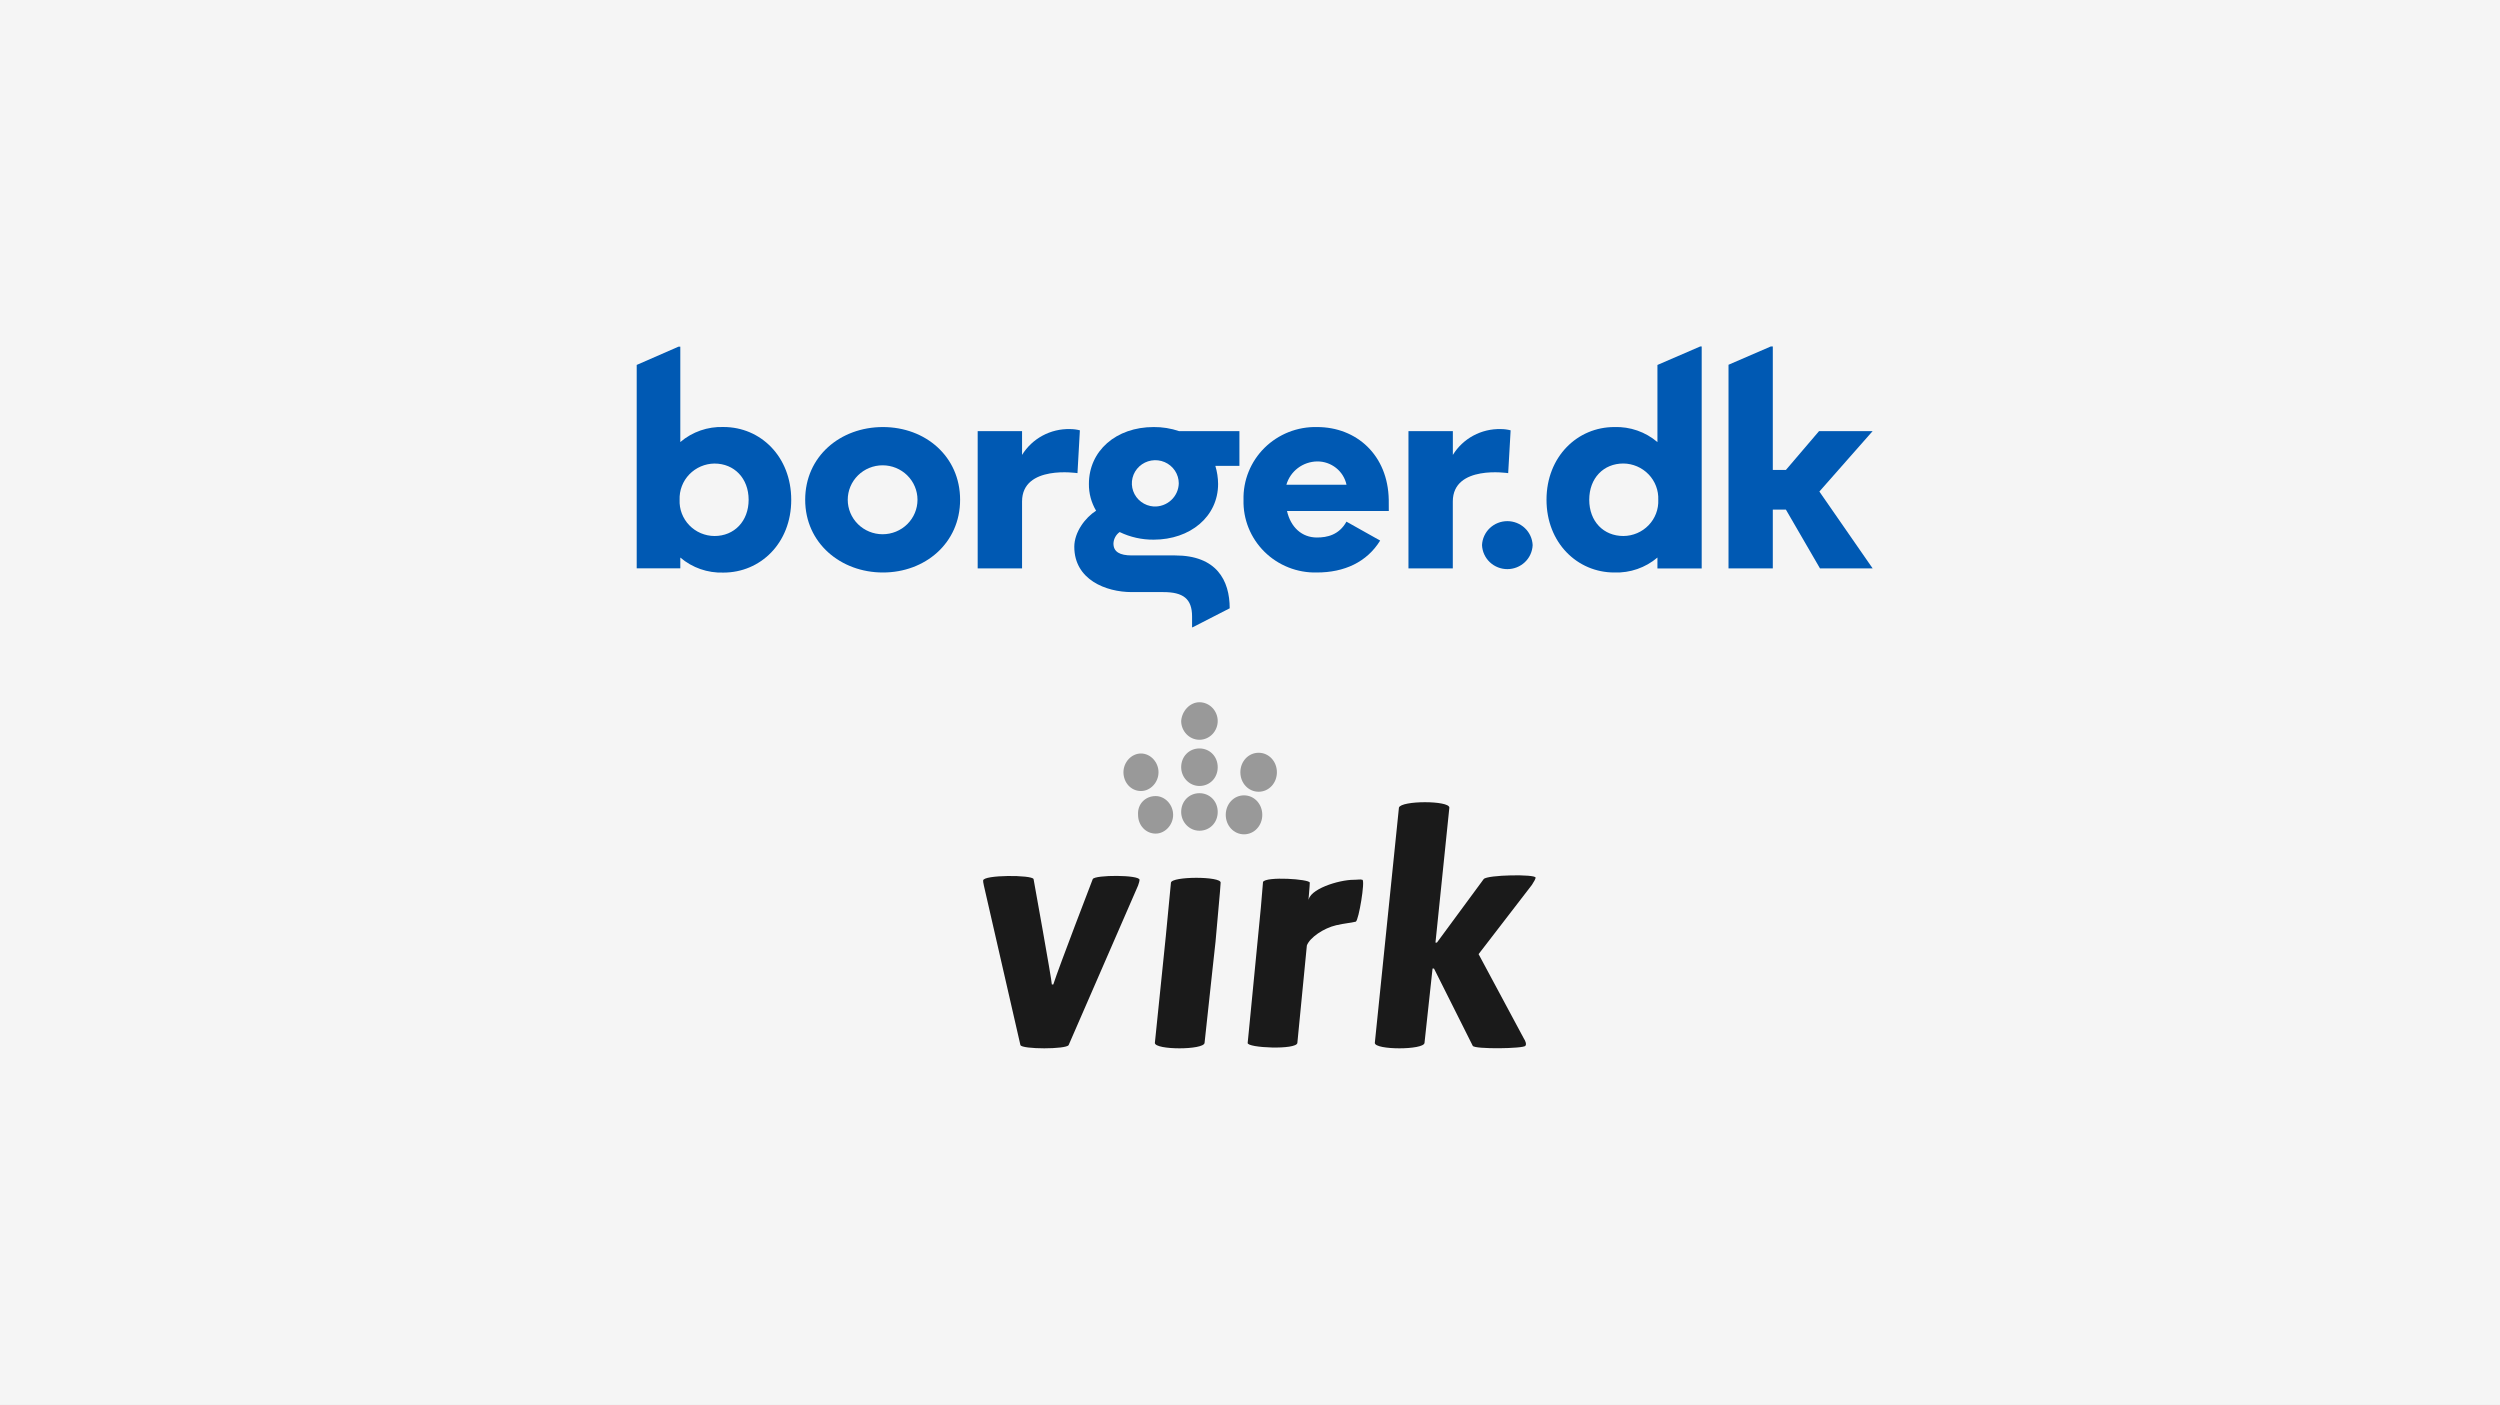
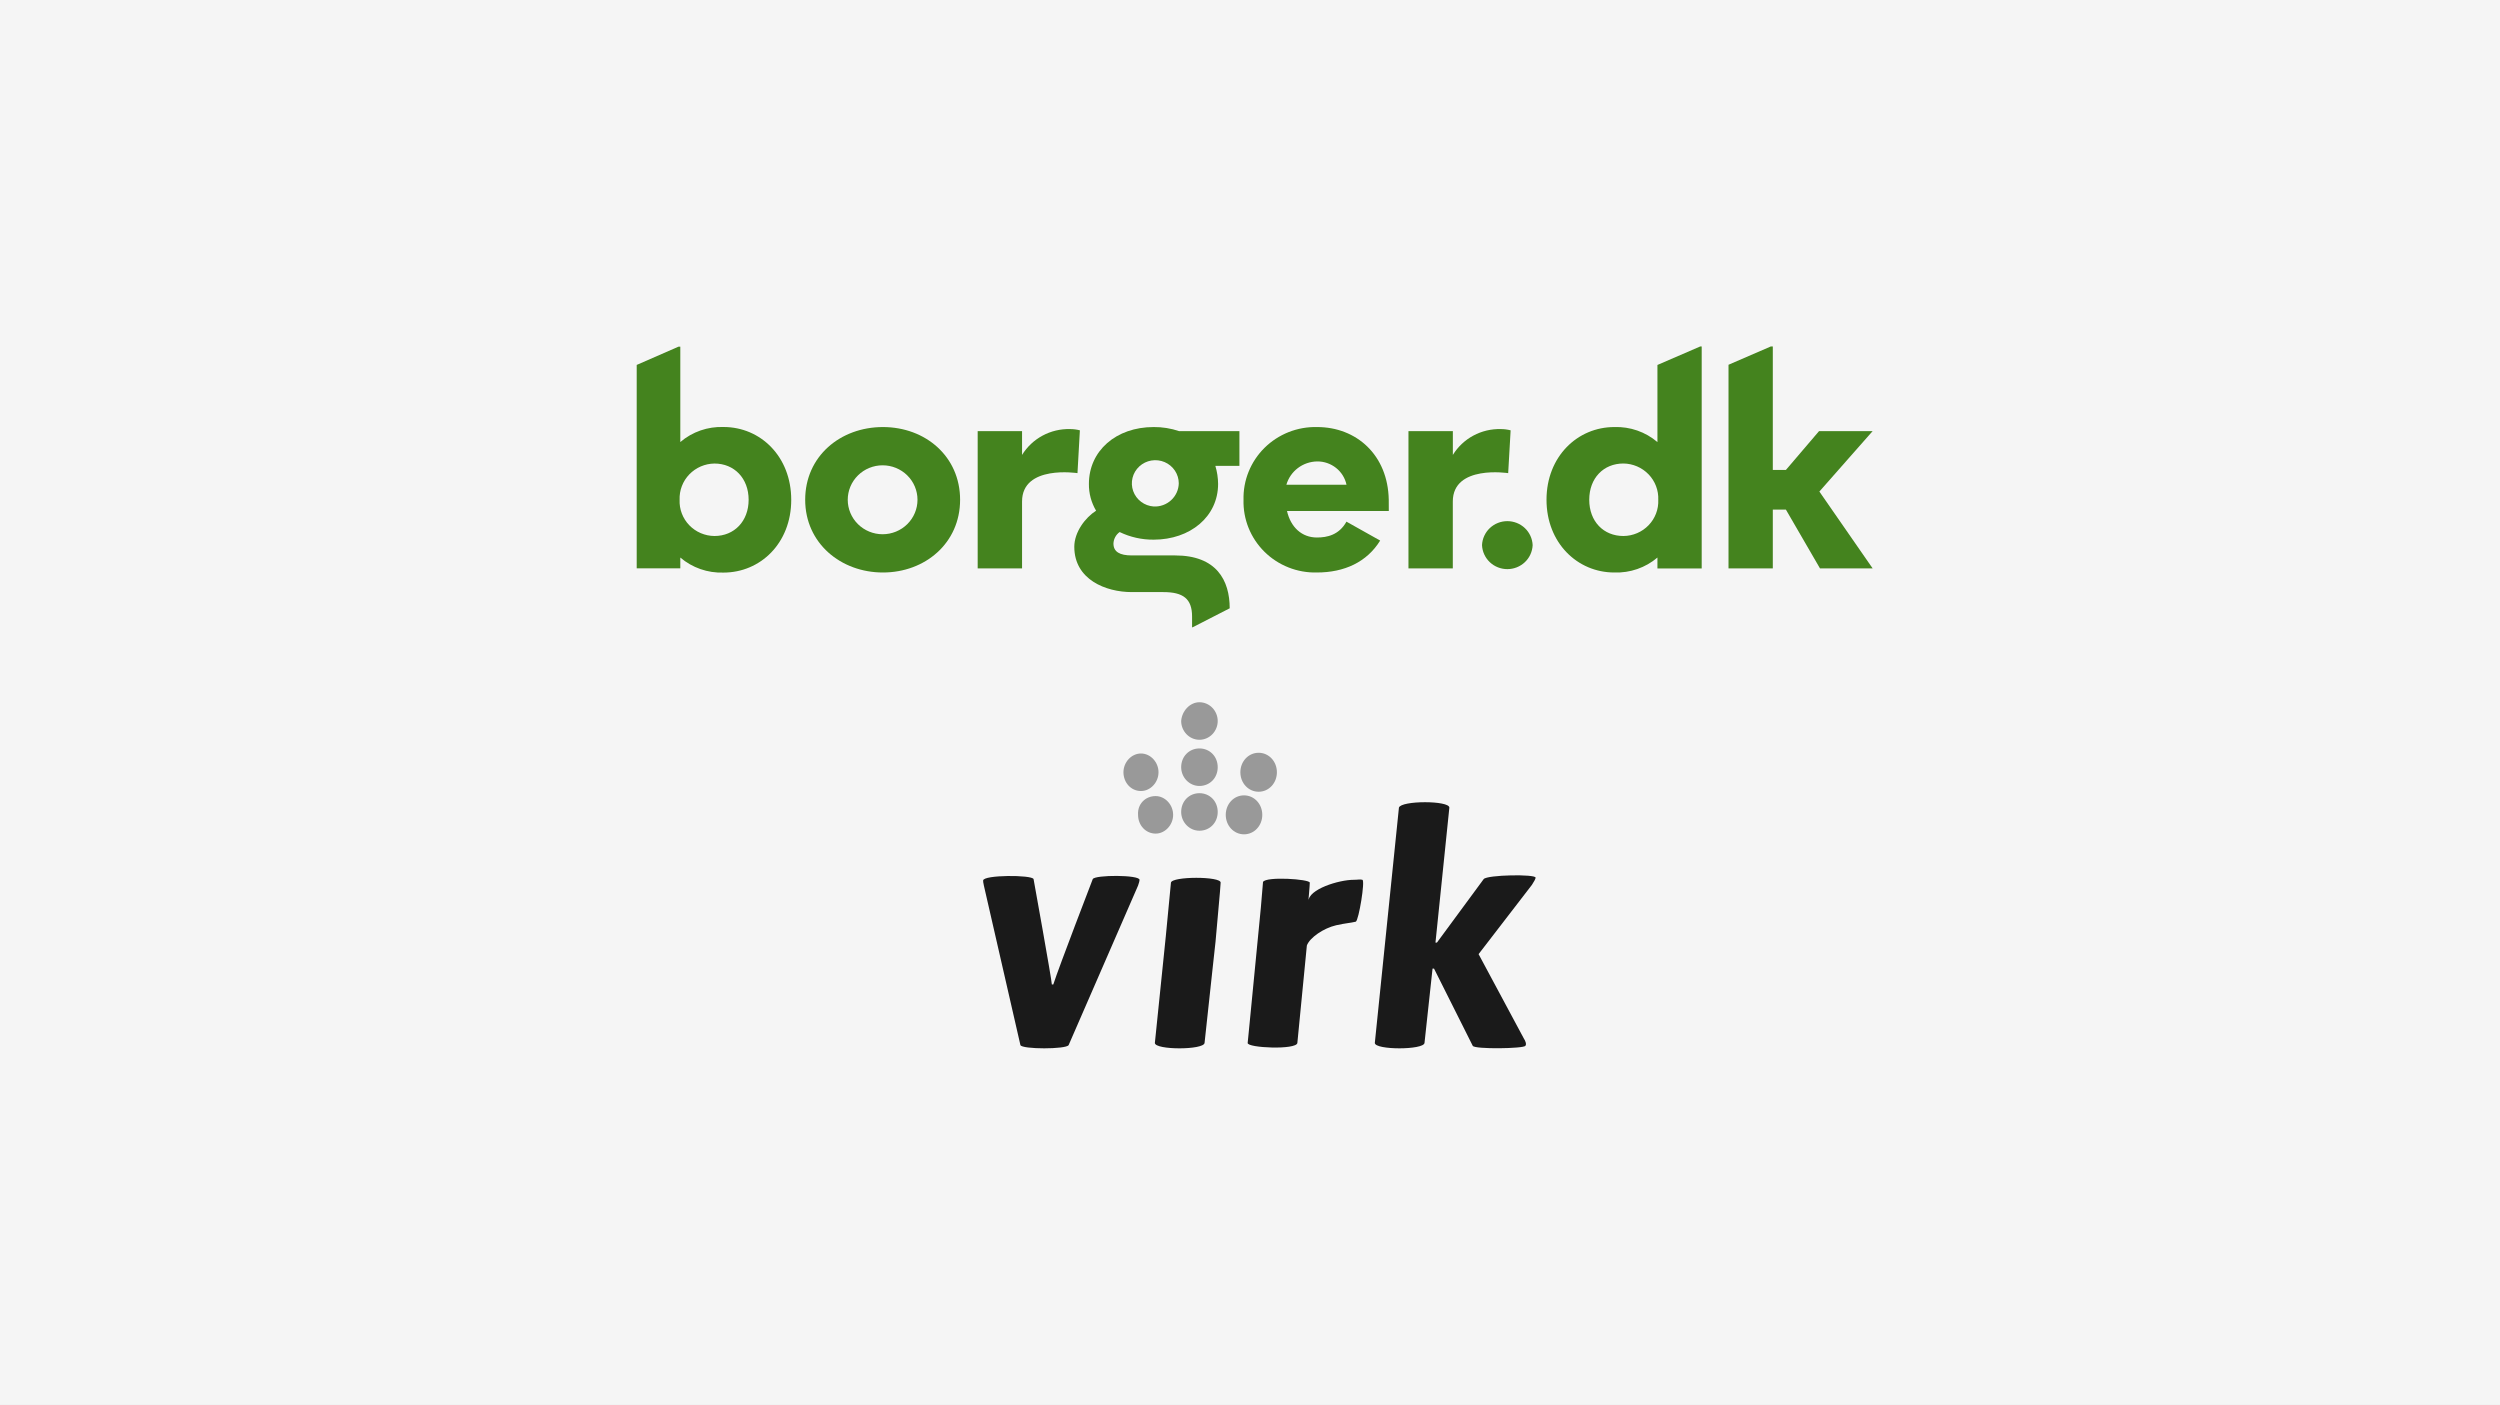
<svg xmlns="http://www.w3.org/2000/svg" width="267" height="150" viewBox="0 0 267 150" fill="none">
  <rect width="267" height="150" fill="#F5F5F5" />
-   <g clip-path="url(#clip0_13144_11105)">
-     <path d="M102.539 53.376C102.539 58.019 98.786 61.143 94.297 61.143C89.808 61.143 85.994 58.019 85.994 53.376C85.994 48.734 89.747 45.609 94.297 45.609C98.846 45.609 102.539 48.761 102.539 53.376ZM97.989 53.376C97.989 52.4 97.597 51.464 96.898 50.773C96.2 50.083 95.252 49.695 94.264 49.695C93.276 49.695 92.328 50.083 91.63 50.773C90.931 51.464 90.539 52.4 90.539 53.376C90.539 54.352 90.931 55.289 91.63 55.979C92.328 56.669 93.276 57.057 94.264 57.057C95.252 57.057 96.2 56.669 96.898 55.979C97.597 55.289 97.989 54.352 97.989 53.376Z" fill="#0059B3" />
-     <path d="M115.331 45.959L115.075 50.532C115.075 50.532 109.156 49.612 109.156 53.56V60.706H104.416V46.046H109.156V48.586C109.689 47.721 110.443 47.01 111.342 46.526C112.242 46.041 113.255 45.799 114.279 45.825C114.634 45.824 114.988 45.869 115.331 45.959Z" fill="#0059B3" />
-     <path d="M161.335 45.959L161.074 50.532C161.074 50.532 155.16 49.612 155.16 53.56V60.706H150.424V46.046H155.165V48.586C155.696 47.72 156.45 47.009 157.35 46.524C158.249 46.039 159.263 45.798 160.287 45.825C160.641 45.825 160.993 45.87 161.335 45.959Z" fill="#0059B3" />
-     <path d="M163.687 58.221C163.658 58.91 163.36 59.561 162.857 60.039C162.353 60.516 161.682 60.783 160.984 60.783C160.285 60.783 159.614 60.516 159.11 60.039C158.607 59.561 158.309 58.91 158.28 58.221C158.309 57.531 158.607 56.88 159.11 56.402C159.614 55.925 160.285 55.658 160.984 55.658C161.682 55.658 162.353 55.925 162.857 56.402C163.36 56.88 163.658 57.531 163.687 58.221Z" fill="#0059B3" />
-     <path d="M132.37 46.046H125.93C125.055 45.749 124.135 45.601 123.21 45.609C119.192 45.609 116.295 48.149 116.295 51.682C116.283 52.688 116.548 53.677 117.063 54.544C115.913 55.271 114.735 56.822 114.735 58.395C114.735 61.906 118.107 63.236 120.877 63.236H124.249C126.358 63.236 127.313 63.945 127.313 65.836V67H127.364L131.332 64.966C131.332 61.989 129.935 59.32 125.501 59.32H120.877C119.592 59.32 118.917 58.938 118.917 58.05C118.925 57.809 118.989 57.573 119.104 57.361C119.218 57.148 119.38 56.963 119.578 56.822C120.708 57.368 121.952 57.647 123.21 57.636C127.108 57.636 130.093 55.184 130.093 51.682C130.087 51.029 129.988 50.38 129.8 49.754H132.37V46.046ZM123.21 54.093C122.724 54.059 122.258 53.886 121.87 53.593C121.481 53.301 121.188 52.904 121.025 52.449C120.863 51.995 120.838 51.503 120.954 51.035C121.07 50.567 121.322 50.142 121.679 49.813C122.036 49.485 122.482 49.266 122.963 49.184C123.444 49.103 123.938 49.162 124.386 49.354C124.833 49.546 125.214 49.863 125.482 50.266C125.75 50.669 125.892 51.14 125.893 51.623C125.886 51.96 125.81 52.293 125.67 52.602C125.531 52.91 125.33 53.188 125.08 53.418C124.83 53.648 124.536 53.827 124.214 53.943C123.893 54.059 123.552 54.11 123.21 54.093Z" fill="#0059B3" />
-     <path d="M77.281 45.605C75.589 45.543 73.937 46.117 72.657 47.211V37.023H72.466L68 38.974V60.701H72.657V59.546C73.933 60.637 75.58 61.211 77.267 61.152C81.197 61.152 84.504 58.028 84.504 53.385C84.504 48.743 81.211 45.605 77.281 45.605ZM76.308 57.246C75.803 57.243 75.304 57.139 74.841 56.941C74.378 56.743 73.96 56.455 73.613 56.093C73.265 55.732 72.994 55.305 72.817 54.839C72.64 54.372 72.56 53.874 72.582 53.376C72.563 52.879 72.645 52.383 72.823 51.917C73.001 51.451 73.271 51.025 73.618 50.665C73.966 50.304 74.383 50.016 74.844 49.817C75.306 49.618 75.804 49.512 76.308 49.507C78.417 49.507 79.954 51.085 79.954 53.376C79.954 55.668 78.417 57.246 76.308 57.246Z" fill="#0059B3" />
-     <path d="M181.587 37L177.014 38.978V47.215C175.737 46.124 174.091 45.551 172.404 45.609C168.474 45.609 165.167 48.761 165.167 53.376C165.167 57.991 168.474 61.143 172.404 61.143C174.09 61.203 175.736 60.633 177.014 59.546V60.715H181.741V37H181.587ZM173.377 57.245C171.268 57.245 169.731 55.699 169.731 53.376C169.731 51.052 171.268 49.502 173.377 49.502C173.882 49.507 174.379 49.613 174.842 49.812C175.304 50.011 175.721 50.3 176.068 50.661C176.416 51.022 176.686 51.449 176.864 51.915C177.041 52.381 177.123 52.878 177.103 53.376C177.125 53.874 177.045 54.371 176.868 54.838C176.691 55.305 176.42 55.732 176.072 56.093C175.725 56.454 175.307 56.742 174.844 56.94C174.381 57.138 173.882 57.242 173.377 57.245Z" fill="#0059B3" />
-     <path d="M194.309 52.497L199.995 46.046H194.272L190.733 50.192H189.336V37H189.126L184.605 38.956V60.706H189.336V54.425H190.733L194.375 60.706H200L194.309 52.497Z" fill="#0059B3" />
-     <path d="M148.319 53.376C148.231 48.586 144.864 45.609 140.668 45.609C139.629 45.584 138.596 45.767 137.63 46.148C136.665 46.53 135.788 47.101 135.053 47.827C134.318 48.554 133.74 49.42 133.354 50.374C132.968 51.328 132.782 52.349 132.808 53.376C132.779 54.401 132.962 55.422 133.345 56.376C133.729 57.329 134.305 58.196 135.038 58.923C135.771 59.649 136.646 60.221 137.61 60.602C138.574 60.984 139.607 61.168 140.645 61.142C143.579 61.142 145.982 60.029 147.402 57.733L143.802 55.713C143.006 57.139 141.735 57.406 140.645 57.406C139.048 57.406 137.851 56.325 137.451 54.572H148.324L148.319 53.376ZM137.385 51.77C137.59 51.061 138.021 50.436 138.613 49.988C139.205 49.54 139.927 49.292 140.673 49.281C141.406 49.274 142.118 49.519 142.69 49.973C143.261 50.426 143.656 51.061 143.807 51.77H137.385Z" fill="#0059B3" />
+   <g clip-path="url(#clip0_12428_15297)">
+     <path d="M102.539 53.376C102.539 58.018 98.786 61.143 94.297 61.143C89.808 61.143 85.994 58.018 85.994 53.376C85.994 48.733 89.747 45.609 94.297 45.609C98.846 45.609 102.539 48.761 102.539 53.376ZM97.989 53.376C97.989 52.4 97.597 51.463 96.898 50.773C96.2 50.083 95.252 49.695 94.264 49.695C93.276 49.695 92.328 50.083 91.63 50.773C90.931 51.463 90.539 52.4 90.539 53.376C90.539 54.352 90.931 55.288 91.63 55.979C92.328 56.669 93.276 57.057 94.264 57.057C95.252 57.057 96.2 56.669 96.898 55.979C97.597 55.288 97.989 54.352 97.989 53.376Z" fill="#44831E" />
+     <path d="M115.331 45.959L115.075 50.532C115.075 50.532 109.156 49.612 109.156 53.56V60.706H104.416V46.046H109.156V48.586C109.689 47.721 110.443 47.01 111.342 46.526C112.242 46.041 113.255 45.799 114.279 45.825C114.634 45.824 114.988 45.869 115.331 45.959Z" fill="#44831E" />
+     <path d="M161.335 45.959L161.074 50.532C161.074 50.532 155.16 49.612 155.16 53.56V60.706H150.424V46.046H155.165V48.586C155.696 47.72 156.45 47.009 157.35 46.524C158.249 46.039 159.263 45.798 160.287 45.825C160.641 45.825 160.993 45.87 161.335 45.959Z" fill="#44831E" />
+     <path d="M163.687 58.221C163.658 58.91 163.36 59.561 162.857 60.039C162.353 60.516 161.682 60.783 160.984 60.783C160.285 60.783 159.614 60.516 159.11 60.039C158.607 59.561 158.309 58.91 158.28 58.221C158.309 57.531 158.607 56.88 159.11 56.402C159.614 55.925 160.285 55.658 160.984 55.658C161.682 55.658 162.353 55.925 162.857 56.402C163.36 56.88 163.658 57.531 163.687 58.221Z" fill="#44831E" />
+     <path d="M132.37 46.046H125.93C125.055 45.749 124.135 45.601 123.21 45.609C119.192 45.609 116.295 48.149 116.295 51.682C116.283 52.688 116.548 53.677 117.063 54.544C115.913 55.271 114.735 56.822 114.735 58.395C114.735 61.906 118.107 63.236 120.877 63.236H124.249C126.358 63.236 127.313 63.945 127.313 65.836V67H127.364L131.332 64.966C131.332 61.989 129.935 59.32 125.501 59.32H120.877C119.592 59.32 118.917 58.938 118.917 58.05C118.925 57.809 118.989 57.573 119.104 57.361C119.218 57.148 119.38 56.963 119.578 56.822C120.708 57.368 121.952 57.647 123.21 57.636C127.108 57.636 130.093 55.184 130.093 51.682C130.087 51.029 129.988 50.38 129.8 49.754H132.37V46.046ZM123.21 54.093C122.724 54.059 122.258 53.886 121.87 53.593C121.481 53.301 121.188 52.904 121.025 52.449C120.863 51.995 120.838 51.503 120.954 51.035C121.07 50.567 121.322 50.142 121.679 49.813C122.036 49.485 122.482 49.266 122.963 49.184C123.444 49.103 123.938 49.162 124.386 49.354C124.833 49.546 125.214 49.863 125.482 50.266C125.75 50.669 125.892 51.14 125.893 51.623C125.886 51.96 125.81 52.293 125.67 52.602C125.531 52.91 125.33 53.188 125.08 53.418C124.83 53.648 124.536 53.827 124.214 53.943C123.893 54.059 123.552 54.11 123.21 54.093Z" fill="#44831E" />
+     <path d="M77.281 45.604C75.589 45.542 73.937 46.116 72.657 47.21V37.023H72.466L68 38.974V60.701H72.657V59.546C73.933 60.636 75.58 61.21 77.267 61.152C81.197 61.152 84.504 58.028 84.504 53.385C84.504 48.742 81.211 45.604 77.281 45.604ZM76.308 57.245C75.803 57.242 75.304 57.138 74.841 56.94C74.378 56.742 73.96 56.454 73.613 56.093C73.265 55.732 72.994 55.305 72.817 54.838C72.64 54.371 72.56 53.874 72.582 53.376C72.563 52.878 72.645 52.382 72.823 51.916C73.001 51.451 73.271 51.025 73.618 50.664C73.966 50.303 74.383 50.015 74.844 49.816C75.306 49.617 75.804 49.512 76.308 49.506C78.417 49.506 79.954 51.084 79.954 53.376C79.954 55.667 78.417 57.245 76.308 57.245Z" fill="#44831E" />
+     <path d="M181.587 37L177.014 38.978V47.215C175.737 46.124 174.091 45.551 172.404 45.609C168.474 45.609 165.167 48.761 165.167 53.376C165.167 57.991 168.474 61.143 172.404 61.143C174.09 61.203 175.736 60.633 177.014 59.546V60.715H181.741V37H181.587ZM173.377 57.245C171.268 57.245 169.731 55.699 169.731 53.376C169.731 51.052 171.268 49.502 173.377 49.502C173.882 49.507 174.379 49.613 174.842 49.812C175.304 50.011 175.721 50.3 176.068 50.661C176.416 51.022 176.686 51.449 176.864 51.915C177.041 52.381 177.123 52.878 177.103 53.376C177.125 53.874 177.045 54.371 176.868 54.838C176.691 55.305 176.42 55.732 176.072 56.093C175.725 56.454 175.307 56.742 174.844 56.94C174.381 57.138 173.882 57.242 173.377 57.245Z" fill="#44831E" />
+     <path d="M194.309 52.497L199.995 46.046H194.272L190.733 50.192H189.336V37H189.126L184.605 38.956V60.706H189.336V54.425H190.733L194.375 60.706H200L194.309 52.497Z" fill="#44831E" />
+     <path d="M148.319 53.376C148.231 48.586 144.864 45.609 140.668 45.609C139.629 45.584 138.596 45.767 137.63 46.148C136.665 46.53 135.788 47.101 135.053 47.827C134.318 48.554 133.74 49.42 133.354 50.374C132.968 51.328 132.782 52.349 132.808 53.376C132.779 54.401 132.962 55.422 133.345 56.376C133.729 57.329 134.305 58.196 135.038 58.923C135.771 59.649 136.646 60.221 137.61 60.602C138.574 60.984 139.607 61.168 140.645 61.142C143.579 61.142 145.982 60.029 147.402 57.733L143.802 55.713C143.006 57.139 141.735 57.406 140.645 57.406C139.048 57.406 137.851 56.325 137.451 54.572H148.324L148.319 53.376ZM137.385 51.77C137.59 51.061 138.021 50.436 138.613 49.988C139.205 49.54 139.927 49.292 140.673 49.281C141.406 49.274 142.118 49.519 142.69 49.973C143.261 50.426 143.656 51.061 143.807 51.77H137.385Z" fill="#44831E" />
  </g>
-   <g clip-path="url(#clip1_13144_11105)">
+   <g clip-path="url(#clip1_12428_15297)">
    <path d="M128.1 75C129.193 75 130.052 75.925 130.052 77.004C130.052 78.083 129.193 79.008 128.1 79.008C127.008 79.008 126.149 78.083 126.149 77.004C126.227 75.925 127.086 75 128.1 75Z" fill="#999999" />
    <path d="M123.73 82.477C123.73 83.556 122.872 84.481 121.857 84.481C120.765 84.481 119.984 83.556 119.984 82.477C119.984 81.398 120.843 80.473 121.857 80.473C122.872 80.473 123.73 81.398 123.73 82.477Z" fill="#999999" />
-     <path d="M130.052 81.938C130.052 83.094 129.193 83.942 128.1 83.942C127.008 83.942 126.149 83.017 126.149 81.938C126.149 80.781 127.008 79.934 128.1 79.934C129.193 79.934 130.052 80.781 130.052 81.938Z" fill="#999999" />
-     <path d="M136.373 82.477C136.373 83.633 135.515 84.558 134.422 84.558C133.329 84.558 132.471 83.633 132.471 82.477C132.471 81.32 133.329 80.395 134.422 80.395C135.515 80.395 136.373 81.32 136.373 82.477Z" fill="#999999" />
-     <path d="M130.052 86.717C130.052 87.873 129.193 88.721 128.1 88.721C127.008 88.721 126.149 87.796 126.149 86.717C126.149 85.561 127.008 84.713 128.1 84.713C129.193 84.713 130.052 85.561 130.052 86.717Z" fill="#999999" />
-     <path d="M134.812 87.025C134.812 88.181 133.954 89.106 132.861 89.106C131.769 89.106 130.91 88.181 130.91 87.025C130.91 85.868 131.769 84.943 132.861 84.943C133.954 84.943 134.812 85.868 134.812 87.025Z" fill="#999999" />
-     <path d="M123.418 85.02C124.433 85.02 125.291 85.945 125.291 87.025C125.291 88.104 124.433 89.029 123.418 89.029C122.403 89.029 121.545 88.181 121.545 87.025C121.467 85.868 122.325 85.02 123.418 85.02Z" fill="#999999" />
-     <path d="M105 94.039C105 93.422 110.229 93.422 110.385 93.885C110.385 93.885 112.336 104.676 112.336 105.139H112.492C113.116 103.212 116.706 93.885 116.706 93.885C116.94 93.422 121.701 93.422 121.701 93.962C121.701 94.116 121.623 94.347 121.545 94.578L114.131 111.614C113.897 112.076 109.136 112.076 108.98 111.614L105.078 94.578C105 94.27 105 94.116 105 94.039Z" fill="#1A1A1A" />
-     <path d="M134.656 96.968L134.89 94.193C135.202 93.577 139.885 93.885 139.885 94.27C139.885 94.579 139.729 96.275 139.729 96.275C139.729 94.964 143.007 93.962 144.567 93.962C145.036 93.962 145.27 93.885 145.504 93.962C145.816 94.039 145.114 98.279 144.802 98.433C144.177 98.587 143.709 98.587 142.694 98.818C141.368 99.127 139.885 100.129 139.573 100.977L138.558 111.383C138.48 112.154 133.173 111.922 133.251 111.383C133.251 111.46 134.578 97.739 134.656 96.968Z" fill="#1A1A1A" />
-     <path d="M154.791 86.254L153.308 100.668H153.464L158.459 93.885C158.849 93.423 164 93.346 164 93.731C164 93.885 163.844 94.116 163.61 94.502L157.913 101.902L162.751 110.921C162.907 111.152 163.063 111.537 162.907 111.691C162.751 112 157.444 112.077 157.288 111.691L153.152 103.443H152.996L152.137 111.383C152.059 112.154 146.831 112.154 146.831 111.383L149.406 86.254C149.64 85.483 154.791 85.483 154.791 86.254Z" fill="#1A1A1A" />
-     <path d="M130.364 94.27C130.442 93.577 125.135 93.577 125.057 94.27L124.51 99.975L123.34 111.383C123.34 112.154 128.569 112.154 128.647 111.383L129.505 103.443L129.817 100.591L130.051 97.97C130.13 96.891 130.286 95.581 130.364 94.27Z" fill="#1A1A1A" />
+     <path d="M130.052 81.937C130.052 83.094 129.193 83.941 128.1 83.941C127.008 83.941 126.149 83.016 126.149 81.937C126.149 80.781 127.008 79.933 128.1 79.933C129.193 79.933 130.052 80.781 130.052 81.937Z" fill="#999999" />
+     <path d="M136.373 82.477C136.373 83.633 135.515 84.558 134.422 84.558C133.329 84.558 132.471 83.633 132.471 82.477C132.471 81.321 133.329 80.396 134.422 80.396C135.515 80.396 136.373 81.321 136.373 82.477Z" fill="#999999" />
+     <path d="M130.052 86.717C130.052 87.873 129.193 88.721 128.1 88.721C127.008 88.721 126.149 87.796 126.149 86.717C126.149 85.56 127.008 84.712 128.1 84.712C129.193 84.712 130.052 85.56 130.052 86.717Z" fill="#999999" />
+     <path d="M134.812 87.025C134.812 88.181 133.954 89.106 132.861 89.106C131.769 89.106 130.91 88.181 130.91 87.025C130.91 85.869 131.769 84.944 132.861 84.944C133.954 84.944 134.812 85.869 134.812 87.025Z" fill="#999999" />
+     <path d="M123.418 85.021C124.433 85.021 125.291 85.946 125.291 87.025C125.291 88.104 124.433 89.029 123.418 89.029C122.403 89.029 121.545 88.181 121.545 87.025C121.467 85.869 122.325 85.021 123.418 85.021Z" fill="#999999" />
+     <path d="M105 94.04C105 93.423 110.229 93.423 110.385 93.886C110.385 93.886 112.336 104.677 112.336 105.14H112.492C113.116 103.213 116.706 93.886 116.706 93.886C116.94 93.423 121.701 93.423 121.701 93.963C121.701 94.117 121.623 94.348 121.545 94.579L114.131 111.615C113.897 112.077 109.136 112.077 108.98 111.615L105.078 94.579C105 94.271 105 94.117 105 94.04Z" fill="#1A1A1A" />
+     <path d="M134.656 96.969L134.89 94.194C135.202 93.578 139.885 93.886 139.885 94.271C139.885 94.58 139.729 96.275 139.729 96.275C139.729 94.965 143.007 93.963 144.567 93.963C145.036 93.963 145.27 93.886 145.504 93.963C145.816 94.04 145.114 98.28 144.802 98.434C144.177 98.588 143.709 98.588 142.694 98.819C141.368 99.127 139.885 100.13 139.573 100.978L138.558 111.384C138.48 112.155 133.173 111.923 133.251 111.384C133.251 111.461 134.578 97.74 134.656 96.969Z" fill="#1A1A1A" />
+     <path d="M154.791 86.254L153.308 100.669H153.464L158.459 93.886C158.849 93.423 164 93.346 164 93.731C164 93.886 163.844 94.117 163.61 94.502L157.913 101.902L162.751 110.921C162.907 111.152 163.063 111.538 162.907 111.692C162.751 112 157.444 112.077 157.288 111.692L153.152 103.444H152.996L152.137 111.384C152.059 112.154 146.831 112.154 146.831 111.384L149.406 86.254C149.64 85.484 154.791 85.484 154.791 86.254Z" fill="#1A1A1A" />
+     <path d="M130.364 94.271C130.442 93.578 125.135 93.578 125.057 94.271L124.51 99.975L123.34 111.384C123.34 112.155 128.569 112.155 128.647 111.384L129.505 103.444L129.817 100.592L130.051 97.971C130.13 96.892 130.286 95.582 130.364 94.271Z" fill="#1A1A1A" />
  </g>
  <defs>
-     <clipPath id="clip0_13144_11105">
+     <clipPath id="clip0_12428_15297">
      <rect width="132" height="30" fill="white" transform="translate(68 37)" />
    </clipPath>
-     <clipPath id="clip1_13144_11105">
+     <clipPath id="clip1_12428_15297">
      <rect width="59" height="37" fill="white" transform="translate(105 75)" />
    </clipPath>
  </defs>
</svg>
